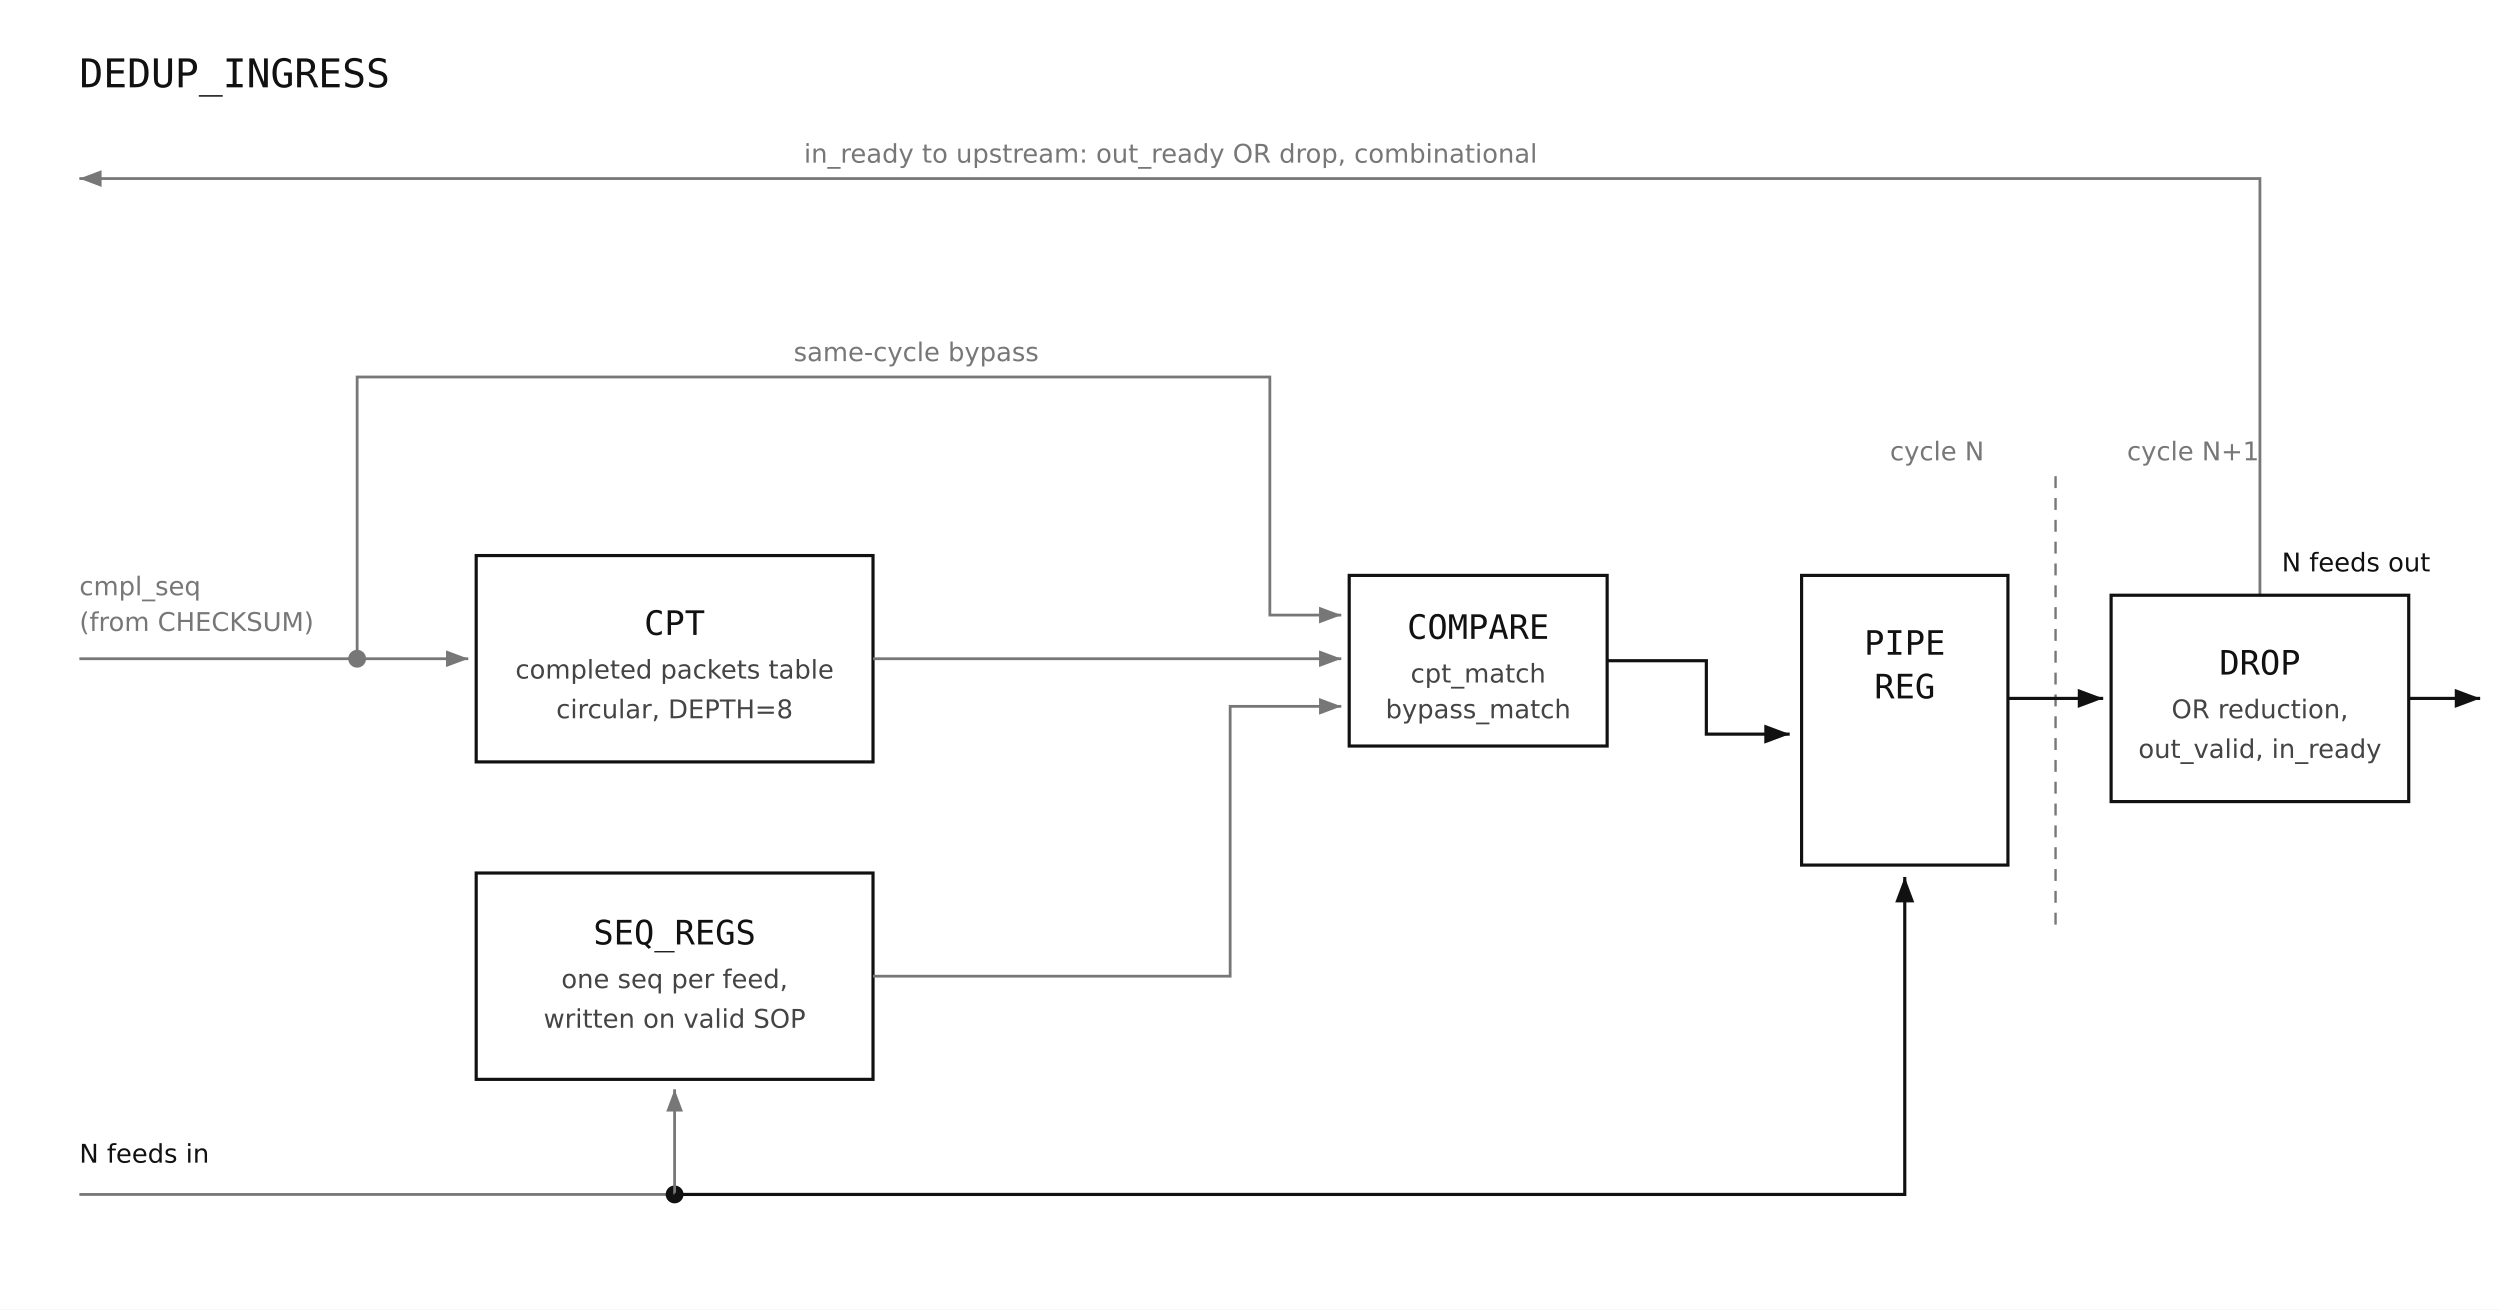
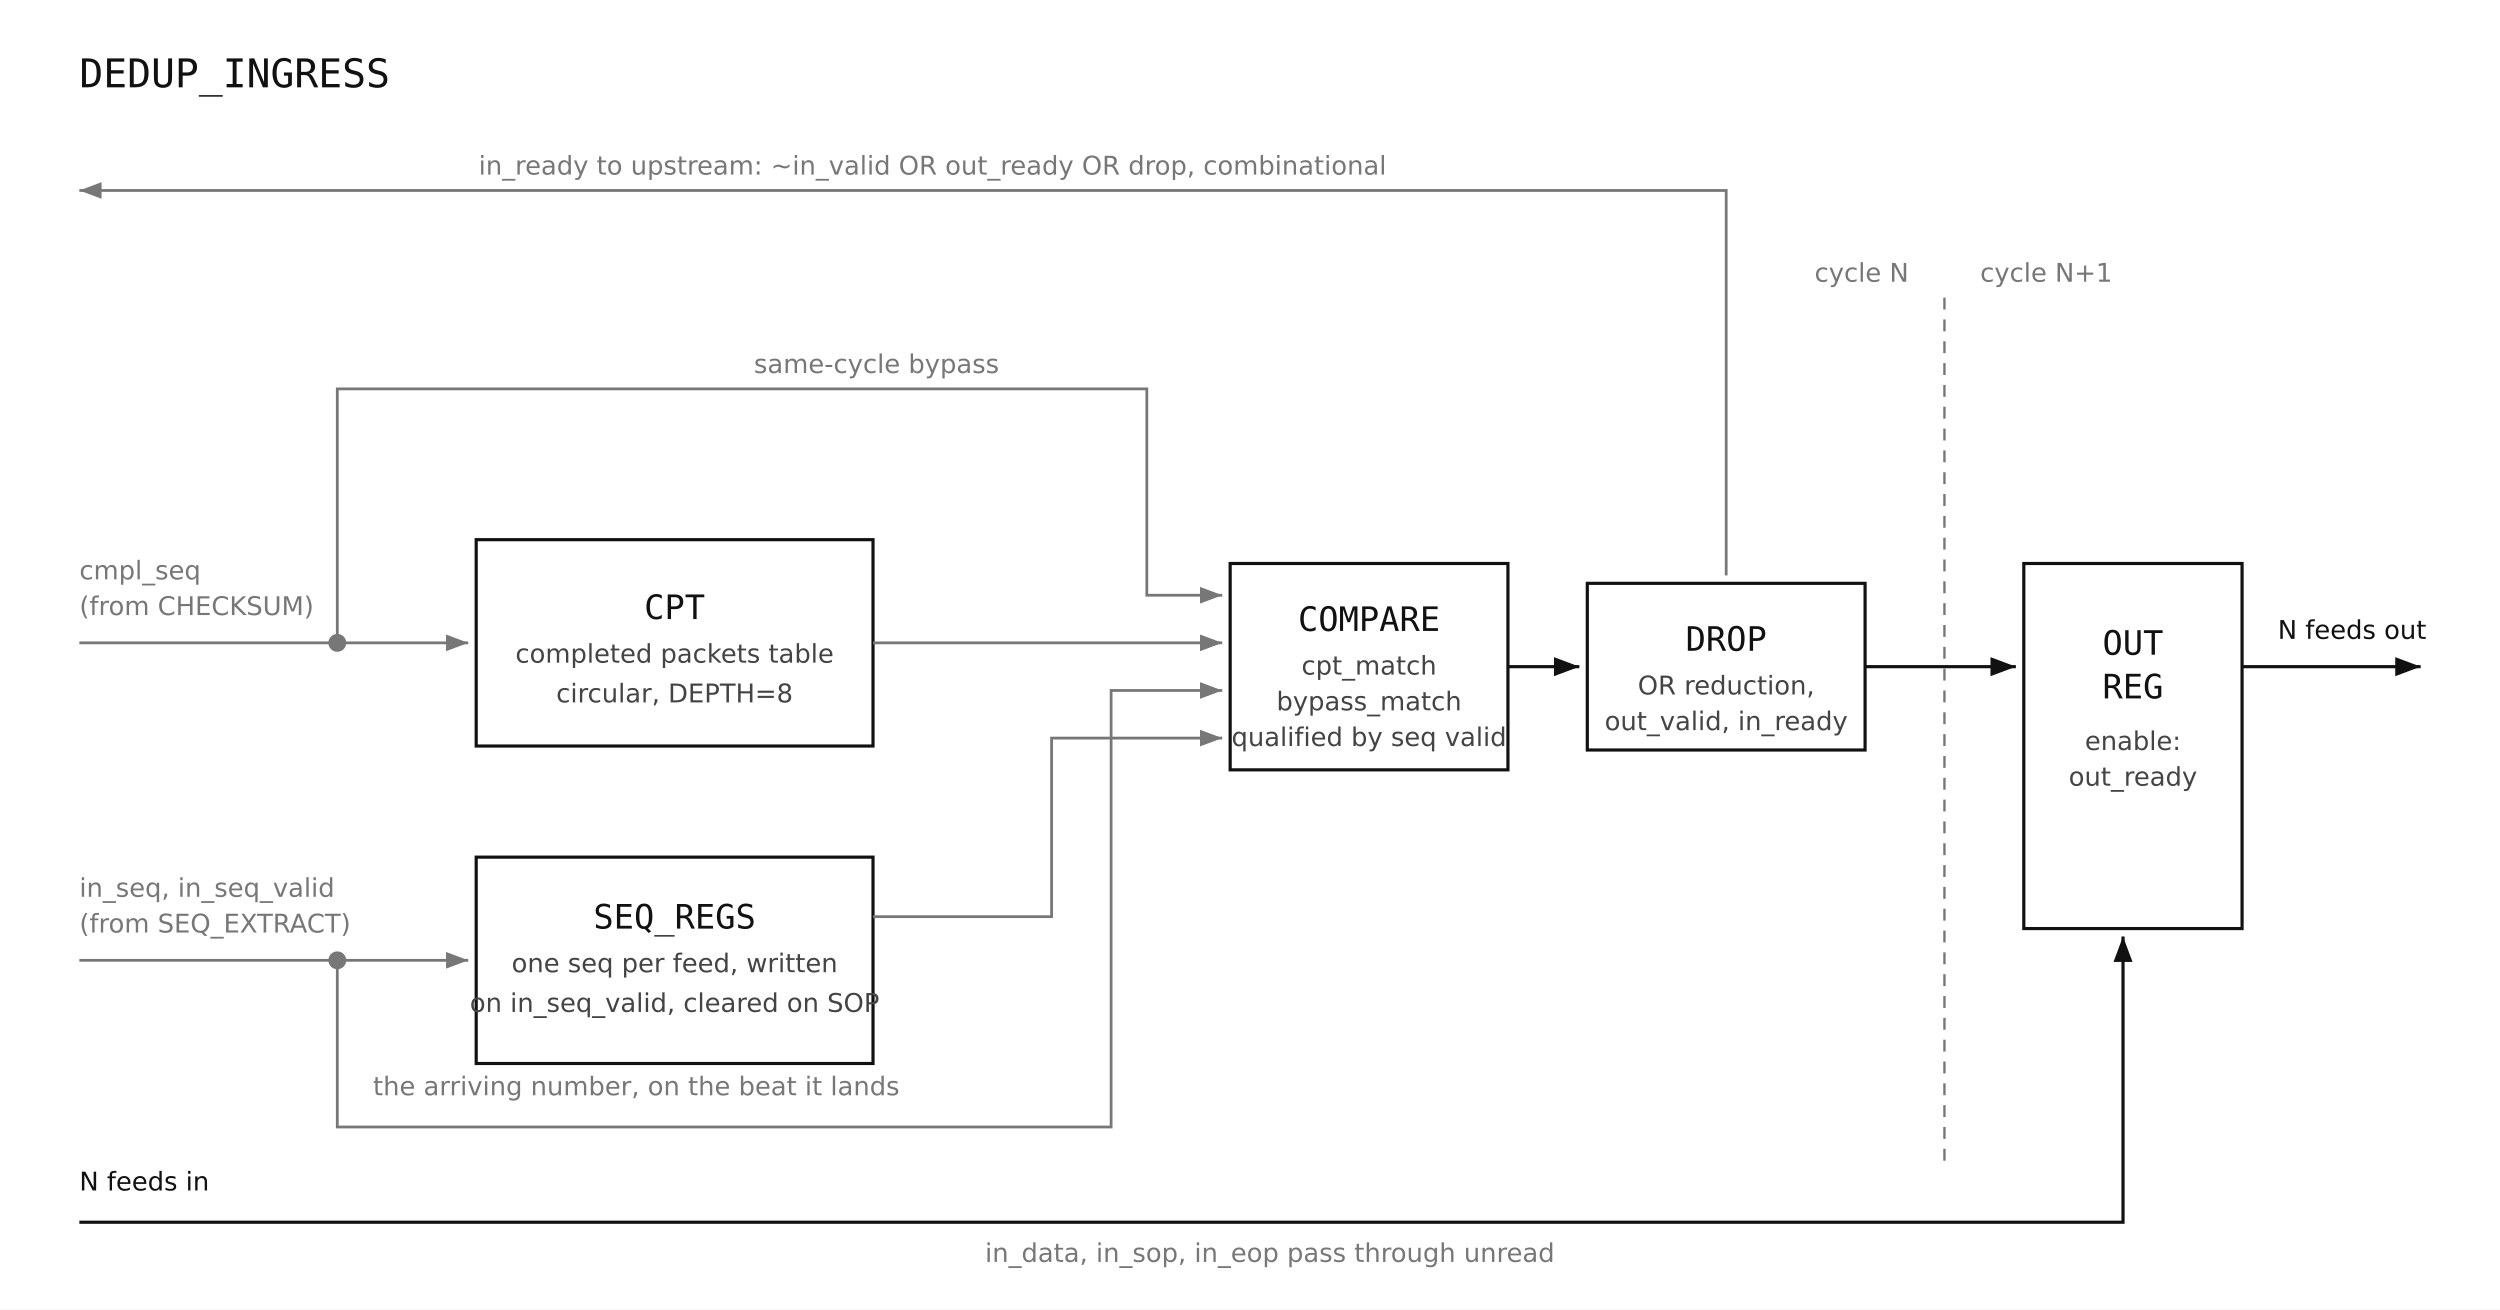
<svg xmlns="http://www.w3.org/2000/svg" width="1260" height="660" viewBox="0 0 1260 660">
  <rect width="1260" height="660" fill="#ffffff" />
  <defs>
    <marker id="ar" markerWidth="9" markerHeight="9" refX="8" refY="3" orient="auto">
      <path d="M0,0 L8,3 L0,6 z" fill="#111111" />
    </marker>
    <marker id="arg" markerWidth="9" markerHeight="9" refX="8" refY="3" orient="auto">
      <path d="M0,0 L8,3 L0,6 z" fill="#777777" />
    </marker>
  </defs>
  <style>
    .blk   { fill:none; stroke:#111111; stroke-width:1.6; }
    .name  { font-family:"DejaVu Sans Mono",monospace; font-size:17px; fill:#111111; }
    .sub   { font-family:"DejaVu Sans",Arial,sans-serif; font-size:13px; fill:#444444; }
    .lbl   { font-family:"DejaVu Sans",Arial,sans-serif; font-size:13px; fill:#111111; }
    .lblg  { font-family:"DejaVu Sans",Arial,sans-serif; font-size:13px; fill:#777777; }
    .data  { fill:none; stroke:#111111; stroke-width:1.6; marker-end:url(#ar); }
    .ctrl  { fill:none; stroke:#777777; stroke-width:1.4; marker-end:url(#arg); }
    .plain { fill:none; stroke:#777777; stroke-width:1.4; }
    .cut   { fill:none; stroke:#777777; stroke-width:1.2; stroke-dasharray:6 5; }
    .title { font-family:"DejaVu Sans Mono",monospace; font-size:20px; fill:#111111; }
  </style>
  <text class="title" x="40" y="44">DEDUP_INGRESS</text>
-   <path class="cut" d="M1036,240 L1036,470" />
-   <text class="lblg" x="1000" y="232" text-anchor="end">cycle N</text>
-   <text class="lblg" x="1072" y="232">cycle N+1</text>
-   <path class="ctrl" d="M1139,300 L1139,90 L40,90" />
-   <text class="lblg" x="590" y="82" text-anchor="middle">in_ready to upstream: out_ready OR drop, combinational</text>
-   <text class="lblg" x="40" y="300">cmpl_seq</text>
-   <text class="lblg" x="40" y="318">(from CHECKSUM)</text>
-   <path class="plain" d="M40,332 L180,332" />
-   <circle cx="180" cy="332" r="4.5" fill="#777777" />
-   <path class="ctrl" d="M180,332 L180,190 L640,190 L640,310 L676,310" />
-   <text class="lblg" x="400" y="182">same-cycle bypass</text>
-   <path class="ctrl" d="M180,332 L236,332" />
-   <rect class="blk" x="240" y="280" width="200" height="104" />
-   <text class="name" x="340" y="320" text-anchor="middle">CPT</text>
-   <text class="sub" x="340" y="342" text-anchor="middle">completed packets table</text>
-   <text class="sub" x="340" y="362" text-anchor="middle">circular, DEPTH=8</text>
-   <path class="ctrl" d="M440,332 L676,332" />
-   <rect class="blk" x="240" y="440" width="200" height="104" />
-   <text class="name" x="340" y="476" text-anchor="middle">SEQ_REGS</text>
-   <text class="sub" x="340" y="498" text-anchor="middle">one seq per feed,</text>
-   <text class="sub" x="340" y="518" text-anchor="middle">written on valid SOP</text>
-   <path class="ctrl" d="M440,492 L620,492 L620,356 L676,356" />
-   <text class="lbl" x="40" y="586">N feeds in</text>
-   <path class="plain" d="M40,602 L340,602" />
-   <circle cx="340" cy="602" r="4.5" fill="#111111" />
-   <path class="ctrl" d="M340,602 L340,549" />
-   <path class="data" d="M340,602 L960,602 L960,442" />
-   <rect class="blk" x="680" y="290" width="130" height="86" />
-   <text class="name" x="745" y="322" text-anchor="middle">COMPARE</text>
-   <text class="sub" x="745" y="344" text-anchor="middle">cpt_match</text>
-   <text class="sub" x="745" y="362" text-anchor="middle">bypass_match</text>
-   <path class="data" d="M810,333 L860,333 L860,370 L902,370" />
-   <rect class="blk" x="908" y="290" width="104" height="146" />
-   <text class="name" x="960" y="330" text-anchor="middle">PIPE</text>
-   <text class="name" x="960" y="352" text-anchor="middle">REG</text>
-   <path class="data" d="M1012,352 L1060,352" />
-   <rect class="blk" x="1064" y="300" width="150" height="104" />
-   <text class="name" x="1139" y="340" text-anchor="middle">DROP</text>
-   <text class="sub" x="1139" y="362" text-anchor="middle">OR reduction,</text>
-   <text class="sub" x="1139" y="382" text-anchor="middle">out_valid, in_ready</text>
-   <path class="data" d="M1214,352 L1250,352" />
-   <text class="lbl" x="1150" y="288">N feeds out</text>
+   <path class="cut" d="M980,150 L980,586" />
+   <text class="lblg" x="962" y="142" text-anchor="end">cycle N</text>
+   <text class="lblg" x="998" y="142">cycle N+1</text>
+   <path class="ctrl" d="M870,290 L870,96 L40,96" />
+   <text class="lblg" x="470" y="88" text-anchor="middle">in_ready to upstream: ~in_valid OR out_ready OR drop, combinational</text>
+   <text class="lblg" x="40" y="292">cmpl_seq</text>
+   <text class="lblg" x="40" y="310">(from CHECKSUM)</text>
+   <path class="plain" d="M40,324 L170,324" />
+   <circle cx="170" cy="324" r="4.5" fill="#777777" />
+   <path class="ctrl" d="M170,324 L170,196 L578,196 L578,300 L616,300" />
+   <text class="lblg" x="380" y="188">same-cycle bypass</text>
+   <path class="ctrl" d="M170,324 L236,324" />
+   <rect class="blk" x="240" y="272" width="200" height="104" />
+   <text class="name" x="340" y="312" text-anchor="middle">CPT</text>
+   <text class="sub" x="340" y="334" text-anchor="middle">completed packets table</text>
+   <text class="sub" x="340" y="354" text-anchor="middle">circular, DEPTH=8</text>
+   <path class="ctrl" d="M440,324 L616,324" />
+   <text class="lblg" x="40" y="452">in_seq, in_seq_valid</text>
+   <text class="lblg" x="40" y="470">(from SEQ_EXTRACT)</text>
+   <path class="plain" d="M40,484 L170,484" />
+   <circle cx="170" cy="484" r="4.5" fill="#777777" />
+   <path class="ctrl" d="M170,484 L236,484" />
+   <path class="ctrl" d="M170,484 L170,568 L560,568 L560,348 L616,348" />
+   <text class="lblg" x="188" y="552">the arriving number, on the beat it lands</text>
+   <rect class="blk" x="240" y="432" width="200" height="104" />
+   <text class="name" x="340" y="468" text-anchor="middle">SEQ_REGS</text>
+   <text class="sub" x="340" y="490" text-anchor="middle">one seq per feed, written</text>
+   <text class="sub" x="340" y="510" text-anchor="middle">on in_seq_valid, cleared on SOP</text>
+   <path class="ctrl" d="M440,462 L530,462 L530,372 L616,372" />
+   <rect class="blk" x="620" y="284" width="140" height="104" />
+   <text class="name" x="690" y="318" text-anchor="middle">COMPARE</text>
+   <text class="sub" x="690" y="340" text-anchor="middle">cpt_match</text>
+   <text class="sub" x="690" y="358" text-anchor="middle">bypass_match</text>
+   <text class="sub" x="690" y="376" text-anchor="middle">qualified by seq valid</text>
+   <path class="data" d="M760,336 L796,336" />
+   <rect class="blk" x="800" y="294" width="140" height="84" />
+   <text class="name" x="870" y="328" text-anchor="middle">DROP</text>
+   <text class="sub" x="870" y="350" text-anchor="middle">OR reduction,</text>
+   <text class="sub" x="870" y="368" text-anchor="middle">out_valid, in_ready</text>
+   <path class="data" d="M940,336 L1016,336" />
+   <text class="lbl" x="40" y="600">N feeds in</text>
+   <path class="data" d="M40,616 L1070,616 L1070,472" />
+   <text class="lblg" x="640" y="636" text-anchor="middle">in_data, in_sop, in_eop pass through unread</text>
+   <rect class="blk" x="1020" y="284" width="110" height="184" />
+   <text class="name" x="1075" y="330" text-anchor="middle">OUT</text>
+   <text class="name" x="1075" y="352" text-anchor="middle">REG</text>
+   <text class="sub" x="1075" y="378" text-anchor="middle">enable:</text>
+   <text class="sub" x="1075" y="396" text-anchor="middle">out_ready</text>
+   <path class="data" d="M1130,336 L1220,336" />
+   <text class="lbl" x="1148" y="322">N feeds out</text>
</svg>
